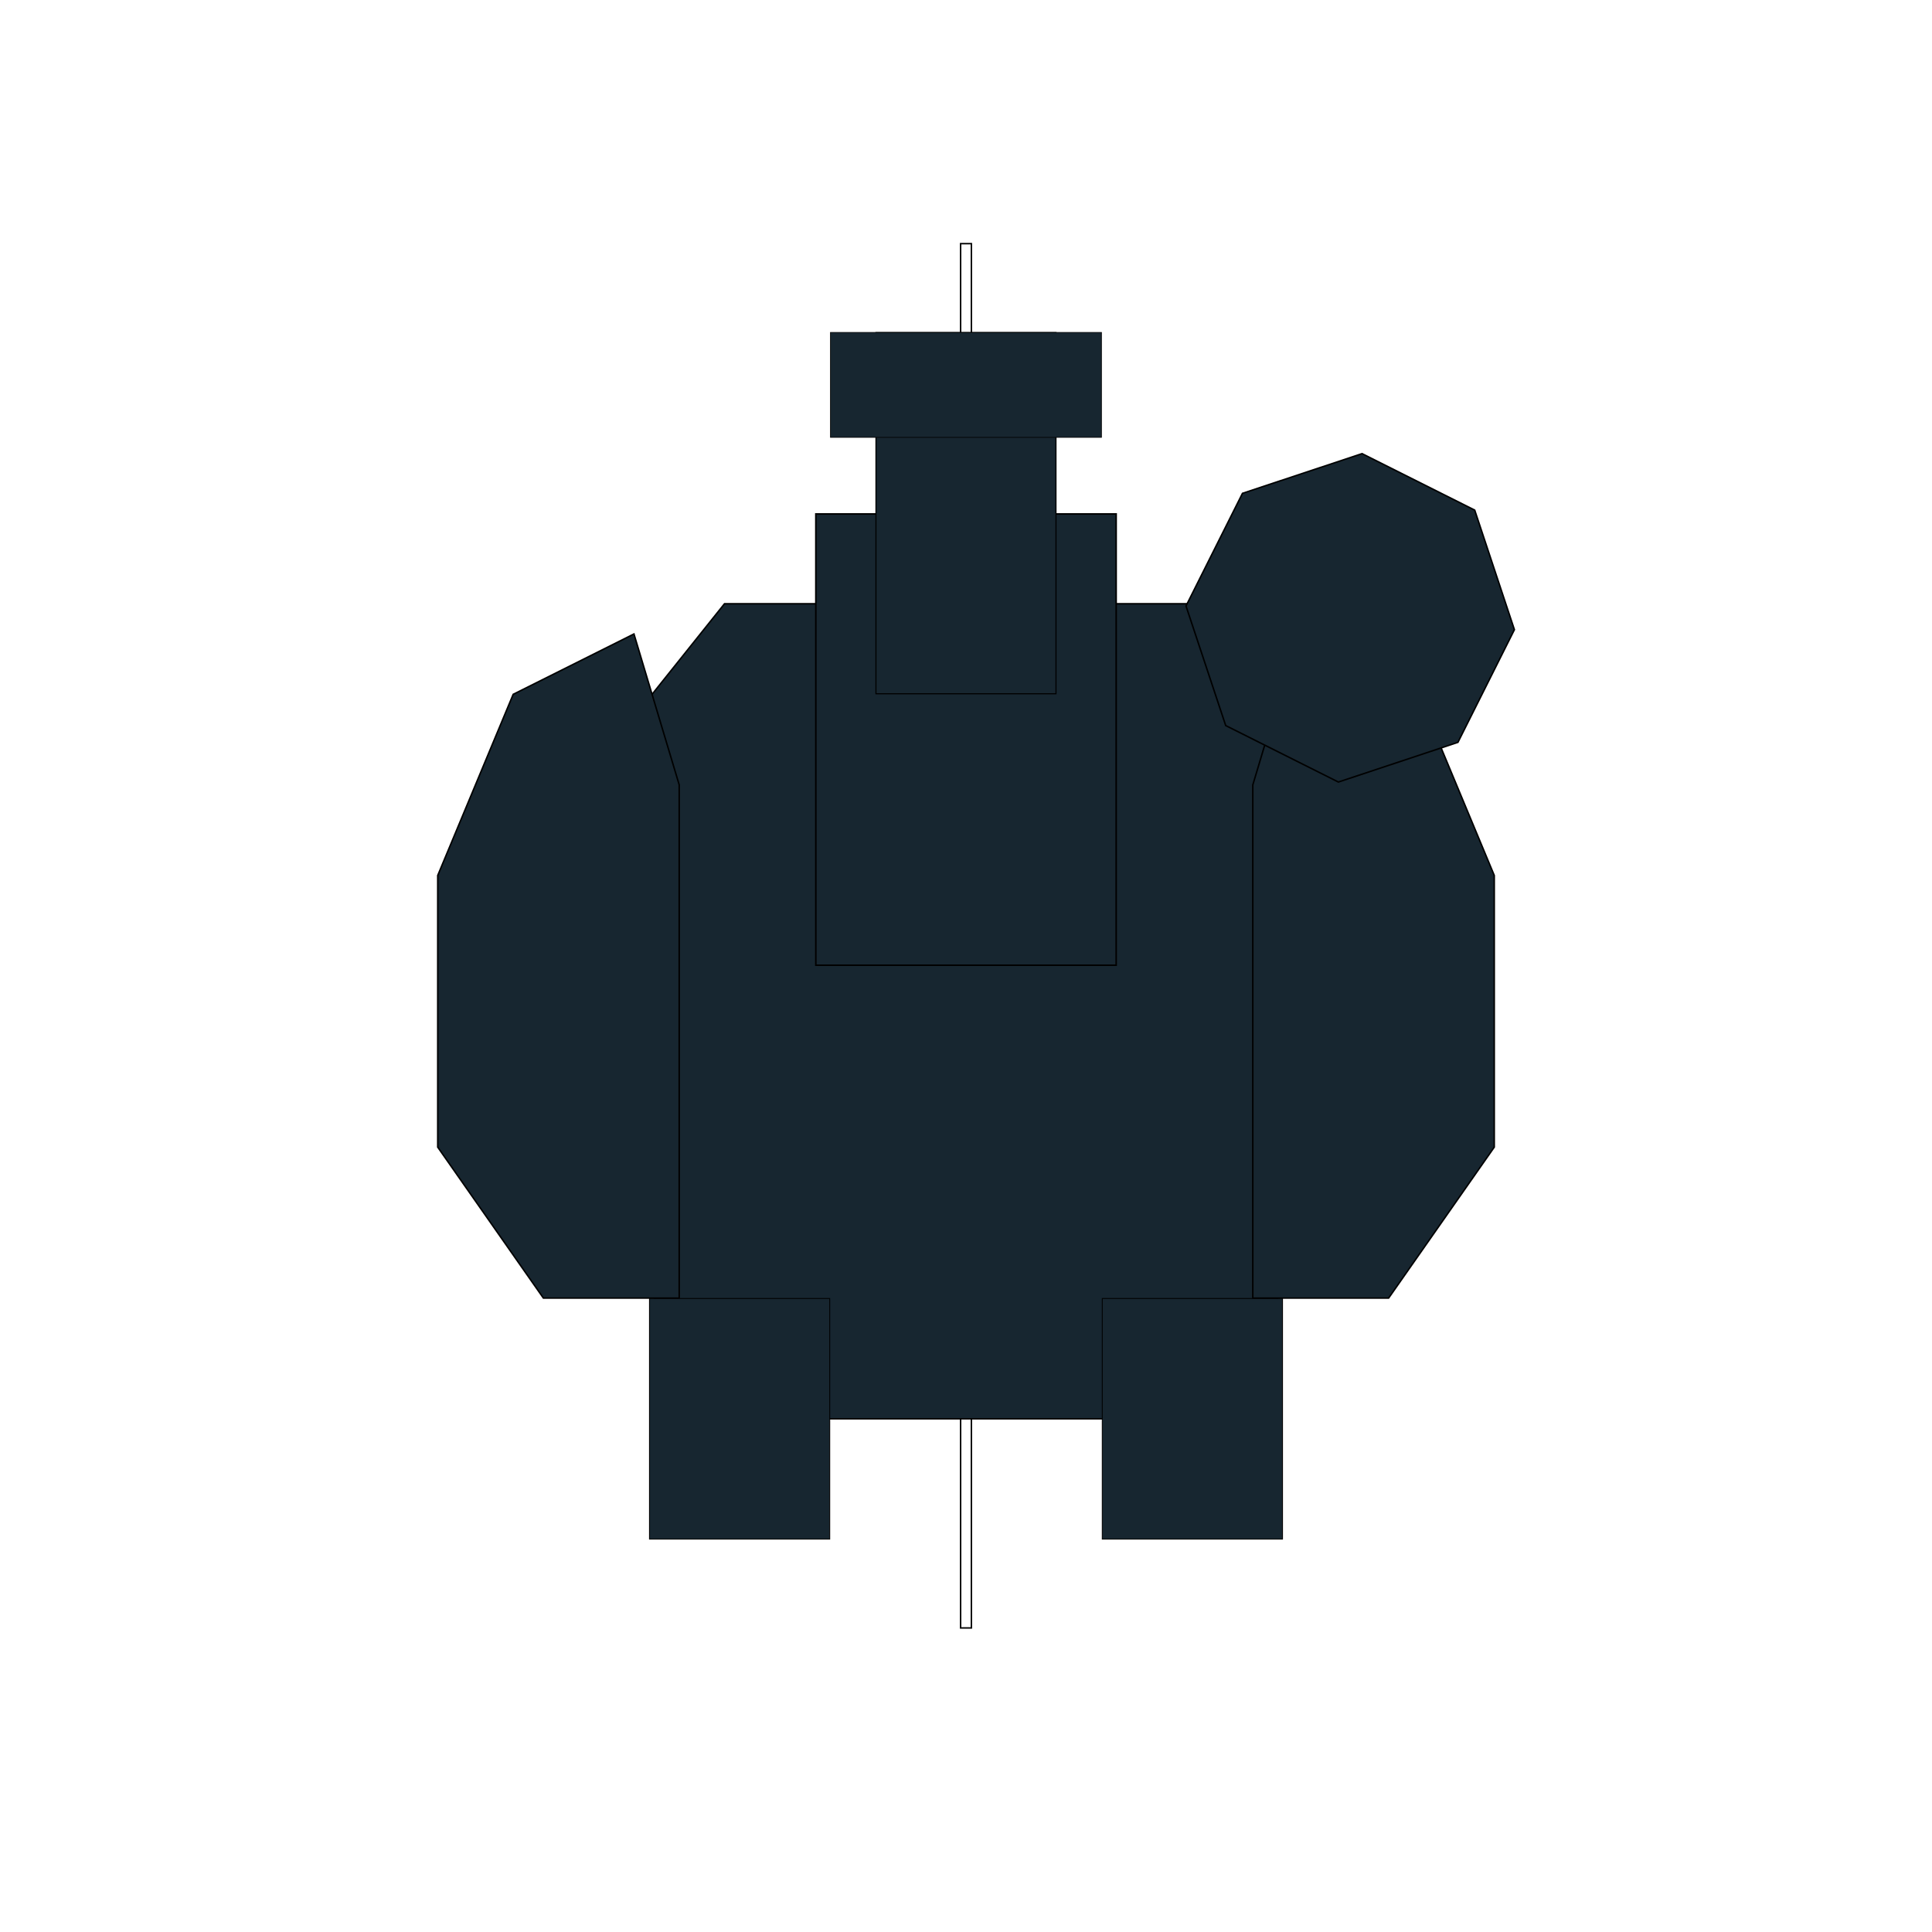
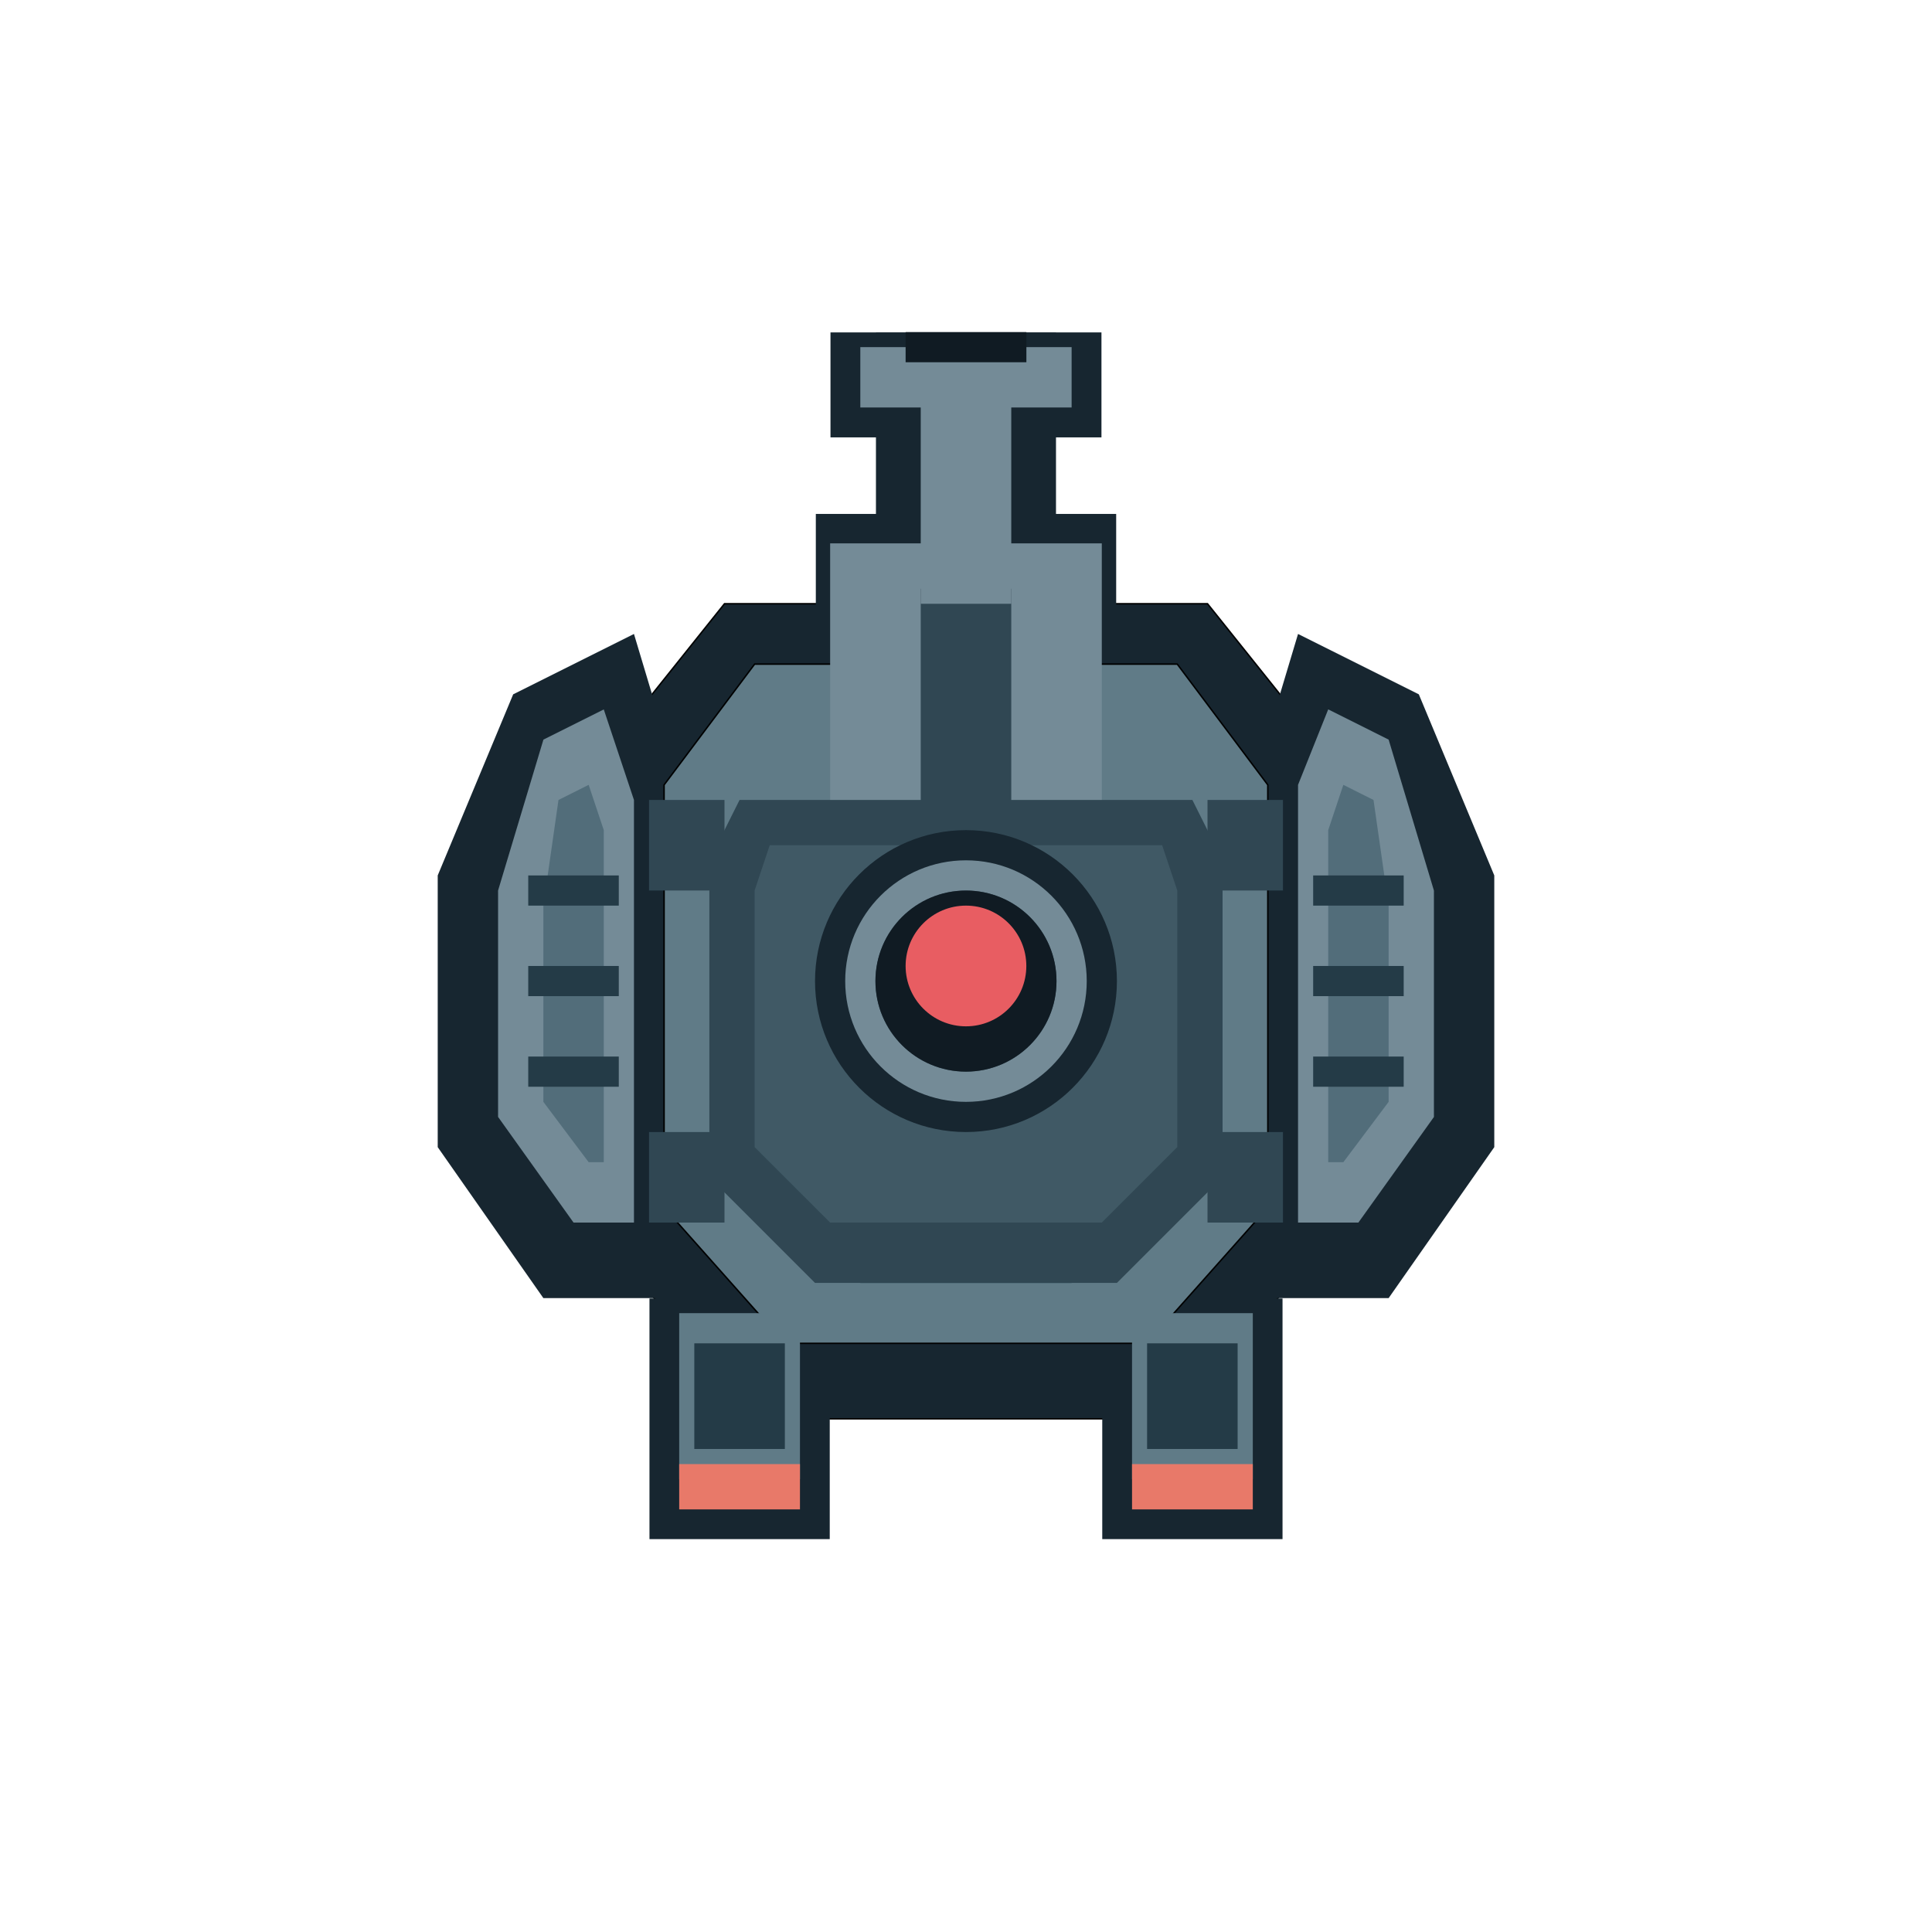
<svg xmlns="http://www.w3.org/2000/svg" width="128" height="128" viewBox="0 0 33.867 33.867" version="1.1" id="svg1">
  <defs id="defs1" />
-   <g id="layer1">
+   <g id="layer1" style="display:none">
    <circle style="fill:none;stroke:#000000;stroke-width:0.026;stroke-dasharray:none;stroke-opacity:1" id="path1" cx="16.933" cy="16.933" r="6.58" />
    <rect style="fill:none;stroke:#000000;stroke-width:0.026;stroke-dasharray:none;stroke-opacity:1" id="rect1" width="0.189" height="24.266" x="16.839" y="4.271" />
  </g>
  <g id="layer3">
    <path style="fill:#172630;stroke:#000000;stroke-width:0.026;stroke-dasharray:none;stroke-opacity:1;fill-opacity:1" d="m 12.7,10.583 h 8.467 l 2.117,2.646 v 8.467 l -2.646,3.175 h -7.408 l -2.646,-3.175 v -8.467 z" id="path2" />
-     <path style="fill:#172630;fill-opacity:1;stroke:#000000;stroke-width:0.026;stroke-dasharray:none;stroke-opacity:1" d="M 11.906,13.758 11.113,11.113 l -2.117,1.058 -1.323,3.175 v 4.763 l 1.852,2.646 H 11.906 Z" id="path3" />
-     <path style="fill:#172630;fill-opacity:1;stroke:#000000;stroke-width:0.026;stroke-dasharray:none;stroke-opacity:1" d="m 22.754,11.113 2.117,1.058 1.323,3.175 v 4.763 l -1.852,2.646 h -2.381 v -8.996 z" id="path4" />
-     <rect style="fill:#172630;fill-opacity:1;stroke:#000000;stroke-width:0.015;stroke-dasharray:none;stroke-opacity:1" id="rect4" width="3.16" height="4.218" x="11.385" y="22.762" />
-     <rect style="fill:#172630;fill-opacity:1;stroke:#000000;stroke-width:0.015;stroke-dasharray:none;stroke-opacity:1" id="rect5" width="3.16" height="4.218" x="19.322" y="22.762" />
-     <rect style="fill:#172630;fill-opacity:1;stroke:#000000;stroke-width:0.027;stroke-dasharray:none;stroke-opacity:1" id="rect6" width="5.265" height="7.911" x="14.301" y="9.009" />
-     <rect style="fill:#172630;fill-opacity:1;stroke:#000000;stroke-width:0.019;stroke-dasharray:none;stroke-opacity:1" id="rect7" width="3.156" height="6.331" x="15.355" y="5.83" />
-     <rect style="fill:#172630;fill-opacity:1;stroke:#000000;stroke-width:0.012;stroke-dasharray:none;stroke-opacity:1" id="rect8" width="4.75" height="1.84" x="14.558" y="5.827" />
+     <path style="fill:#172630;fill-opacity:1;stroke:none;stroke-width:0.026;stroke-dasharray:none;stroke-opacity:1" d="M 11.906,13.758 11.113,11.113 l -2.117,1.058 -1.323,3.175 v 4.763 l 1.852,2.646 H 11.906 Z" id="path3" />
+     <path style="fill:#172630;fill-opacity:1;stroke:none;stroke-width:0.026;stroke-dasharray:none;stroke-opacity:1" d="m 22.754,11.113 2.117,1.058 1.323,3.175 v 4.763 l -1.852,2.646 h -2.381 v -8.996 z" id="path4" />
+     <rect style="fill:#172630;fill-opacity:1;stroke:none;stroke-width:0.015;stroke-dasharray:none;stroke-opacity:1" id="rect4" width="3.16" height="4.218" x="11.385" y="22.762" />
+     <rect style="fill:#172630;fill-opacity:1;stroke:none;stroke-width:0.015;stroke-dasharray:none;stroke-opacity:1" id="rect5" width="3.16" height="4.218" x="19.322" y="22.762" />
+     <rect style="fill:#172630;fill-opacity:1;stroke:none;stroke-width:0.027;stroke-dasharray:none;stroke-opacity:1" id="rect6" width="5.265" height="7.911" x="14.301" y="9.009" />
+     <rect style="fill:#172630;fill-opacity:1;stroke:none;stroke-width:0.019;stroke-dasharray:none;stroke-opacity:1" id="rect7" width="3.156" height="6.331" x="15.355" y="5.83" />
+     <rect style="fill:#172630;fill-opacity:1;stroke:none;stroke-width:0.012;stroke-dasharray:none;stroke-opacity:1" id="rect8" width="4.75" height="1.84" x="14.558" y="5.827" />
  </g>
  <g id="layer4">
-     <path style="fill:#172630;fill-opacity:1;stroke:#000000;stroke-width:0.026;stroke-dasharray:none;stroke-opacity:1" id="path8" d="m 25.851,0.042 0.696,2.096 -0.99,1.975 -2.096,0.696 -1.975,-0.99 -0.696,-2.096 0.99,-1.975 2.096,-0.696 z" transform="translate(-4.4484217e-5,8.89977)" />
+     <path id="path5" style="fill:#607b87;stroke:#000000;stroke-width:0.026;fill-opacity:1" d="m 22.225,21.167 -2.117,2.381 h -6.35 l -2.117,-2.381 v -7.408 l 1.587,-2.117 H 20.637 l 1.587,2.117 z" />
+     <path id="path6" style="fill:#748b97;stroke:none;stroke-width:0.026;fill-opacity:1" d="m 8.731,15.61 v 3.969 L 10.054,21.431 H 11.113 v -7.408 l -0.529,-1.587 -1.058,0.529 z" />
+     <path id="path7" style="fill:#748b97;stroke:none;stroke-width:0.026;fill-opacity:1" d="m 24.342,12.965 0.794,2.646 v 3.969 L 23.812,21.431 h -1.058 v -7.673 l 0.529,-1.323 z" />
+     <rect style="fill:#607b87;fill-opacity:1;stroke:none;stroke-width:0.019" id="rect9" width="2.117" height="2.91" x="11.906" y="23.019" />
+     <rect style="fill:#607b87;fill-opacity:1;stroke:none;stroke-width:0.021" id="rect10" width="2.117" height="2.91" x="19.844" y="23.019" />
+     <rect style="fill:#748b97;fill-opacity:1;stroke:none;stroke-width:0.054" id="rect11" width="4.762" height="6.615" x="14.552" y="9.525" />
+     <rect style="fill:#304753;fill-opacity:1;stroke:none;stroke-width:0.015" id="rect12" width="1.587" height="4.762" x="16.14" y="10.319" />
+     <rect style="fill:#748b97;fill-opacity:1;stroke:none;stroke-width:0.04" id="rect13" width="1.587" height="3.969" x="16.14" y="6.615" />
+     <rect style="fill:#748b97;fill-opacity:1;stroke:none;stroke-width:0.032" id="rect14" width="3.704" height="1.058" x="15.081" y="6.085" />
+     <rect style="fill:#101b23;fill-opacity:1;stroke:none;stroke-width:0.005" id="rect15" width="2.117" height="0.529" x="15.875" y="5.821" />
+     <rect style="fill:#243b47;fill-opacity:1;stroke:none;stroke-width:0.028" id="rect23" width="3.704" height="1.323" x="15.081" y="21.167" />
  </g>
-   <g id="layer5" />
-   <g id="layer6" />
+   <g id="layer2">
+     <path id="path33" style="fill:#304753;stroke-width:0.026;fill-opacity:1" d="m 21.431,15.081 v 5.556 l -1.852,1.852 H 14.287 L 12.435,20.637 v -5.556 l 0.529,-1.058 h 7.938 z" />
+   </g>
+   <g id="layer7">
+     <path id="path31" style="fill:#526d7a;stroke-width:0.026" d="m 9.525,15.875 v 3.44 l 0.794,1.058 h 0.265 v -5.821 l -0.265,-0.794 -0.529,0.265 z" />
+     <path id="path32" style="fill:#526d7a;stroke-width:0.026" d="m 24.342,15.875 v 3.44 l -0.794,1.058 h -0.265 v -5.821 l 0.265,-0.794 0.529,0.265 z" />
+     <path id="path34" style="fill:#405965;stroke-width:0.026;fill-opacity:1" d="m 20.637,20.108 -1.323,1.323 h -4.763 l -1.323,-1.323 v -4.498 l 0.265,-0.794 h 6.879 l 0.265,0.794 z" />
+   </g>
+   <g id="layer8">
+     <rect style="fill:#243b47;fill-opacity:1;stroke:none;stroke-width:0.012" id="rect17" width="1.587" height="0.529" x="9.26" y="15.346" />
+     <rect style="fill:#243b47;fill-opacity:1;stroke:none;stroke-width:0.012" id="rect18" width="1.587" height="0.529" x="9.26" y="16.933" />
+     <rect style="fill:#243b47;fill-opacity:1;stroke:none;stroke-width:0.012" id="rect19" width="1.587" height="0.529" x="9.26" y="18.521" />
+     <rect style="fill:#243b47;fill-opacity:1;stroke:none;stroke-width:0.012" id="rect20" width="1.587" height="0.529" x="23.019" y="15.346" />
+     <rect style="fill:#243b47;fill-opacity:1;stroke:none;stroke-width:0.012" id="rect21" width="1.587" height="0.529" x="23.019" y="16.933" />
+     <rect style="fill:#243b47;fill-opacity:1;stroke:none;stroke-width:0.012" id="rect22" width="1.587" height="0.529" x="23.019" y="18.521" />
+     <circle style="fill:#172630;fill-opacity:1;stroke:none;stroke-width:0.039" id="path15" cx="16.933" cy="17.198" r="2.646" />
+     <circle style="fill:#748b97;fill-opacity:1;stroke:none;stroke-width:0.022" id="path16" cx="16.933" cy="17.198" r="2.117" />
+     <circle style="fill:#304753;fill-opacity:1;stroke:none;stroke-width:0.022" id="path17" cx="16.933" cy="17.198" r="1.587" />
+     <rect style="fill:#304753;fill-opacity:1;stroke:none;stroke-width:0.031" id="rect34" width="1.323" height="1.587" x="11.377" y="14.023" />
+     <rect style="fill:#304753;fill-opacity:1;stroke:none;stroke-width:0.031" id="rect35" width="1.323" height="1.587" x="21.167" y="14.023" />
+     <rect style="fill:#304753;fill-opacity:1;stroke:none;stroke-width:0.031" id="rect36" width="1.323" height="1.587" x="11.377" y="19.844" />
+     <rect style="fill:#304753;fill-opacity:1;stroke:none;stroke-width:0.031" id="rect37" width="1.323" height="1.587" x="21.167" y="19.844" />
+     <rect style="fill:#243b47;fill-opacity:1;stroke:none;stroke-width:0.015" id="rect38" width="1.587" height="1.852" x="12.171" y="23.548" />
+     <rect style="fill:#243b47;fill-opacity:1;stroke:none;stroke-width:0.015" id="rect39" width="1.587" height="1.852" x="20.108" y="23.548" />
+   </g>
+   <g id="layer5">
+     <circle style="fill:#101b23;fill-opacity:1;stroke:none;stroke-width:0.022" id="path23" cx="16.933" cy="17.198" r="1.587" />
+     <circle style="fill:#e85d62;fill-opacity:1;stroke:none;stroke-width:0.016" id="path24" cx="16.933" cy="16.933" r="1.058" />
+     <circle style="display:none;fill:#ffd7cc;fill-opacity:1;stroke:none;stroke-width:0.007" id="path25" cx="16.536" cy="16.536" r="0.397" />
+     <rect style="fill:#e87969;fill-opacity:1;stroke:none;stroke-width:0.011" id="rect25" width="2.117" height="0.794" x="11.906" y="25.665" />
+     <rect style="fill:#e87969;fill-opacity:1;stroke:none;stroke-width:0.011" id="rect26" width="2.117" height="0.794" x="19.844" y="25.665" />
+   </g>
+   <g id="layer6" style="display:none">
+     <rect style="fill:#afbec5;fill-opacity:1;stroke:none;stroke-width:0.012" id="rect27" width="3.704" height="0.529" x="15.081" y="9.525" />
+     <rect style="fill:#a4b5bd;fill-opacity:1;stroke:none;stroke-width:0.003" id="rect28" width="2.117" height="0.265" x="11.906" y="23.019" />
+     <rect style="fill:#a4b5bd;fill-opacity:1;stroke:none;stroke-width:0.003" id="rect29" width="2.117" height="0.265" x="19.844" y="23.019" />
+     <rect style="fill:#748b97;fill-opacity:1;stroke:none;stroke-width:0.005" id="rect30" width="5.292" height="0.265" x="14.287" y="23.019" />
+     <path style="fill:#afbec5;fill-opacity:1;stroke:none;stroke-width:0.026" d="m 10.583,12.435 -1.058,0.529 -0.794,2.646 h 0.529 l 0.794,-2.117 0.529,-0.265 z" id="path30" />
+   </g>
</svg>
